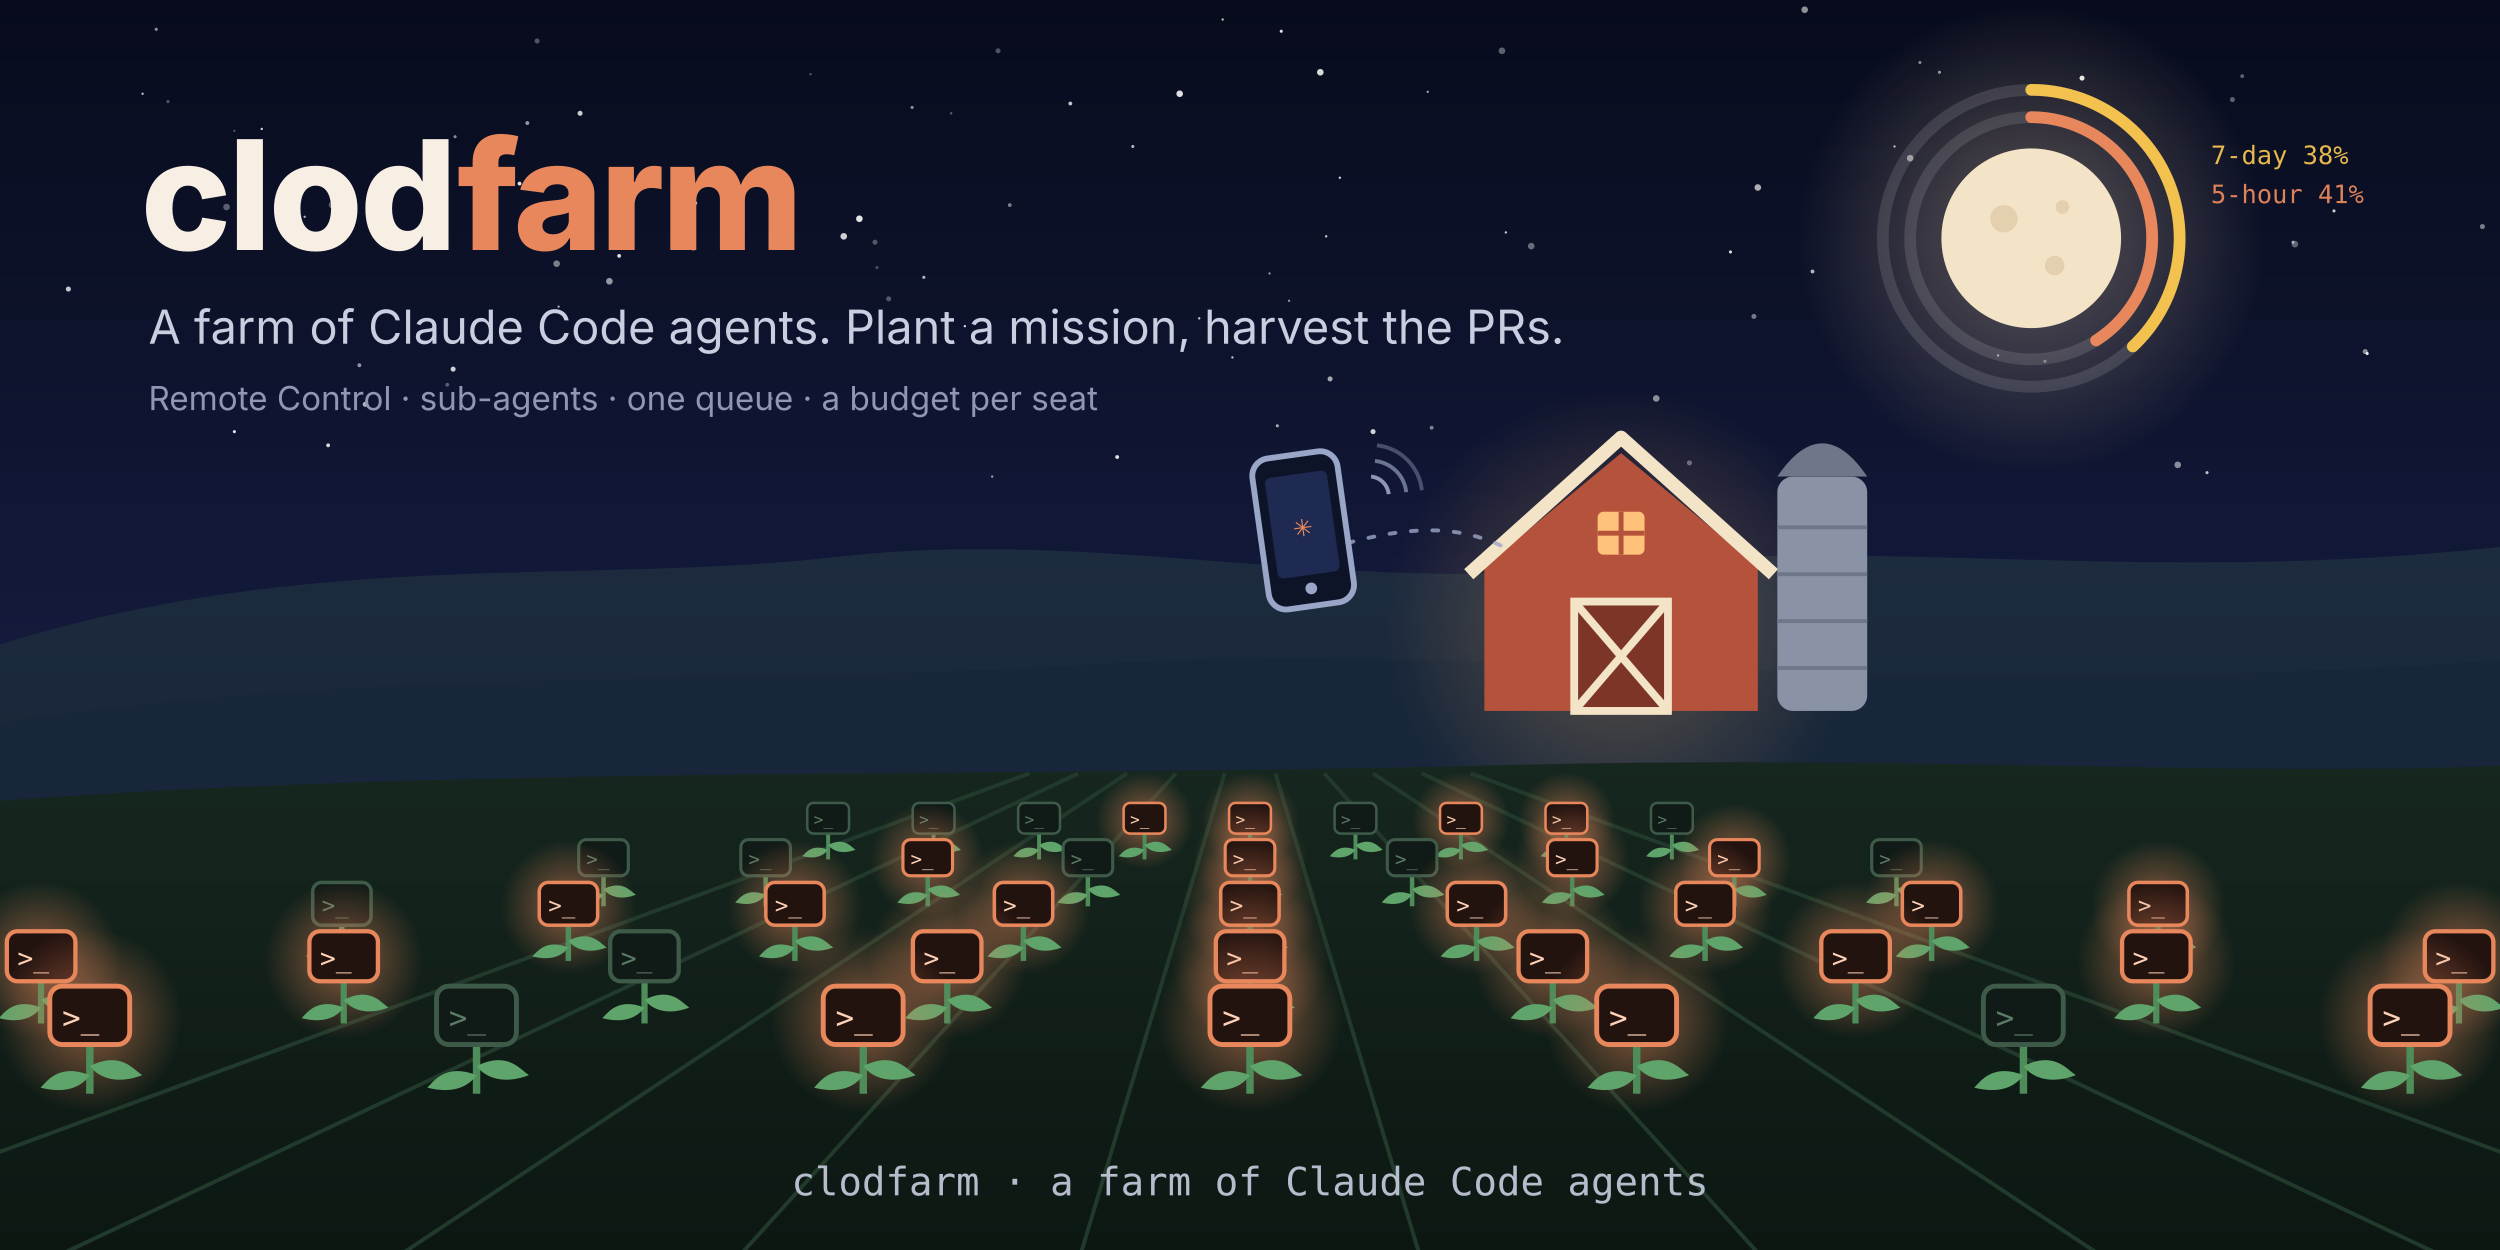
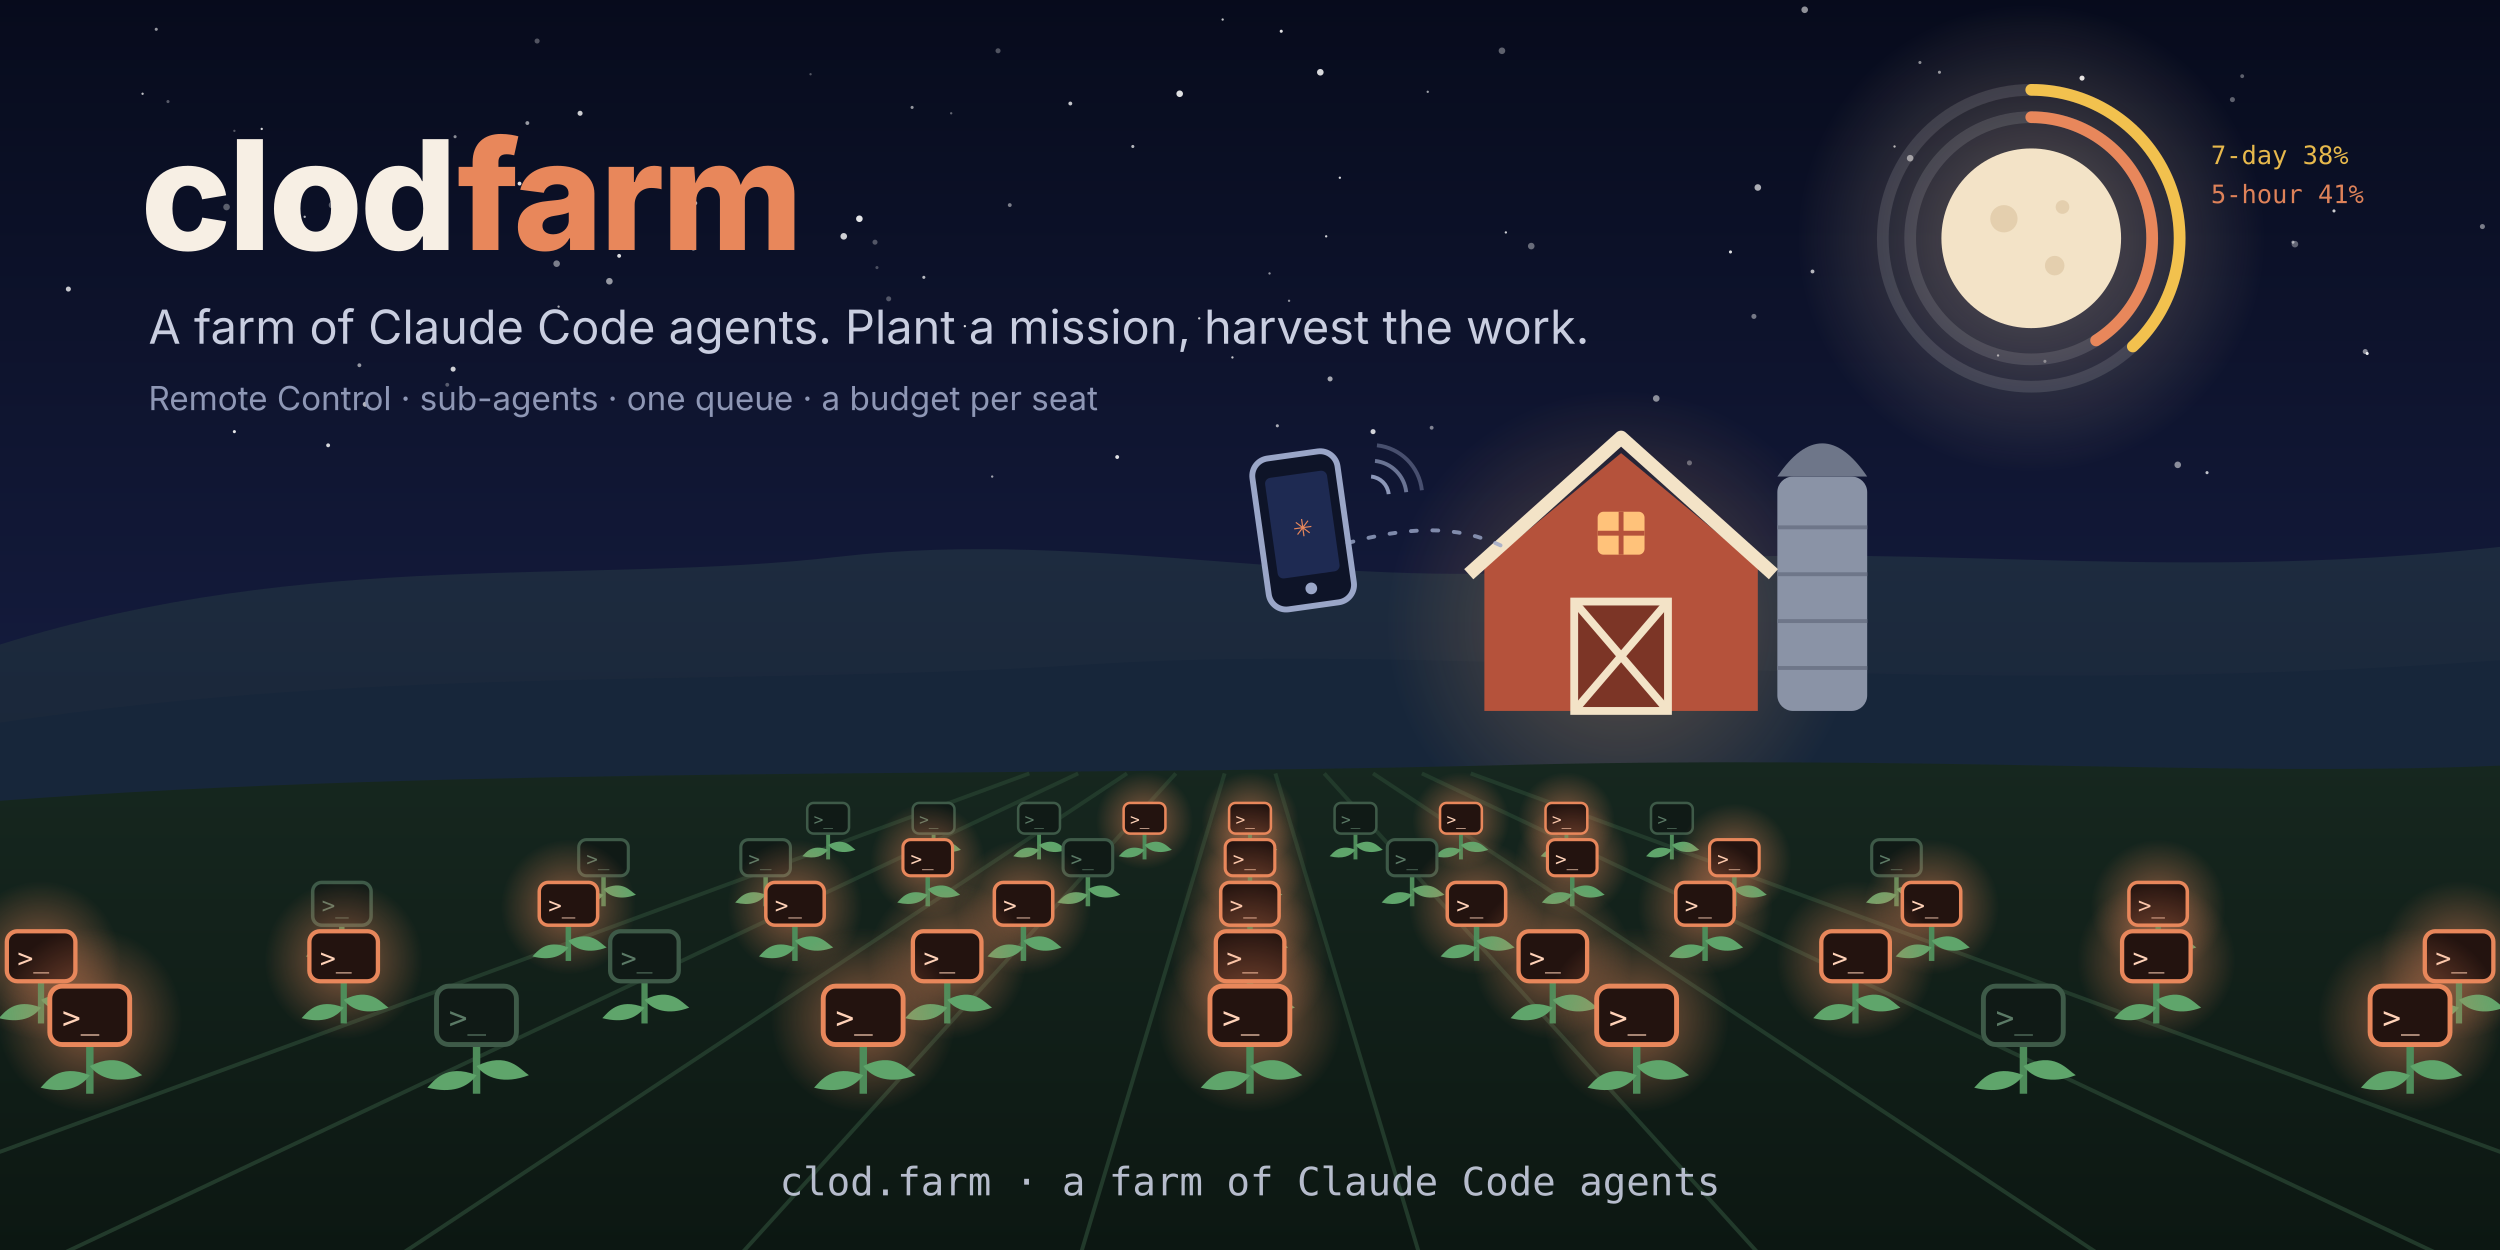
<svg xmlns="http://www.w3.org/2000/svg" viewBox="0 0 1280 640" width="1280" height="640" role="img" aria-labelledby="t d">
  <defs>
    <linearGradient id="sky" x1="0" y1="0" x2="0" y2="1">
      <stop offset="0" stop-color="#070B1C" />
      <stop offset=".55" stop-color="#141B3D" />
      <stop offset="1" stop-color="#3B2A4A" />
    </linearGradient>
    <linearGradient id="hillB" x1="0" y1="0" x2="0" y2="1">
      <stop offset="0" stop-color="#1D2B3F" />
      <stop offset="1" stop-color="#131D2C" />
    </linearGradient>
    <linearGradient id="field" x1="0" y1="0" x2="0" y2="1">
      <stop offset="0" stop-color="#16271F" />
      <stop offset="1" stop-color="#0C1712" />
    </linearGradient>
    <radialGradient id="moonGlow" cx=".5" cy=".5" r=".5">
      <stop offset="0" stop-color="#F6D7B0" stop-opacity=".35" />
      <stop offset="1" stop-color="#F6D7B0" stop-opacity="0" />
    </radialGradient>
    <radialGradient id="winGlow" cx=".5" cy=".5" r=".5">
      <stop offset="0" stop-color="#FFB86B" stop-opacity=".55" />
      <stop offset="1" stop-color="#FFB86B" stop-opacity="0" />
    </radialGradient>
    <radialGradient id="sproutGlow" cx=".5" cy=".5" r=".5">
      <stop offset="0" stop-color="#E8875B" stop-opacity=".55" />
      <stop offset="1" stop-color="#E8875B" stop-opacity="0" />
    </radialGradient>
    <clipPath id="card">
      <rect width="1280" height="640" />
    </clipPath>
  </defs>
  <g clip-path="url(#card)">
    <rect width="1280" height="640" fill="url(#sky)" />
    <circle cx="415" cy="38" r="0.6" fill="#fff" opacity="0.30" />
    <circle cx="686" cy="91" r="0.6" fill="#fff" opacity="0.84" />
    <circle cx="275" cy="21" r="1.3" fill="#fff" opacity="0.30" />
    <circle cx="116" cy="106" r="1.7" fill="#fff" opacity="0.33" />
    <circle cx="286" cy="157" r="0.6" fill="#fff" opacity="0.63" />
    <circle cx="508" cy="244" r="0.6" fill="#fff" opacity="0.61" />
    <circle cx="170" cy="105" r="1.7" fill="#fff" opacity="0.33" />
    <circle cx="395" cy="204" r="0.8" fill="#fff" opacity="0.32" />
    <circle cx="731" cy="47" r="0.6" fill="#fff" opacity="0.61" />
    <circle cx="80" cy="15" r="0.8" fill="#fff" opacity="0.57" />
    <circle cx="681" cy="194" r="1.3" fill="#fff" opacity="0.63" />
    <circle cx="580" cy="75" r="0.8" fill="#fff" opacity="0.70" />
    <circle cx="312" cy="144" r="1.7" fill="#fff" opacity="0.57" />
    <circle cx="440" cy="112" r="1.7" fill="#fff" opacity="0.89" />
    <circle cx="151" cy="105" r="1" fill="#fff" opacity="0.35" />
    <circle cx="626" cy="10" r="0.6" fill="#fff" opacity="0.75" />
    <circle cx="733" cy="219" r="1" fill="#fff" opacity="0.47" />
    <circle cx="448" cy="124" r="1.3" fill="#fff" opacity="0.29" />
    <circle cx="120" cy="67" r="0.6" fill="#fff" opacity="0.29" />
    <circle cx="898" cy="162" r="1.3" fill="#fff" opacity="0.43" />
    <circle cx="494" cy="167" r="0.6" fill="#fff" opacity="0.86" />
    <circle cx="455" cy="153" r="1.3" fill="#fff" opacity="0.29" />
    <circle cx="983" cy="32" r="0.8" fill="#fff" opacity="0.51" />
    <circle cx="1174" cy="124" r="0.8" fill="#fff" opacity="0.54" />
    <circle cx="703" cy="221" r="1.3" fill="#fff" opacity="0.81" />
    <circle cx="356" cy="104" r="1" fill="#fff" opacity="0.69" />
    <circle cx="487" cy="58" r="0.6" fill="#fff" opacity="0.36" />
    <circle cx="297" cy="58" r="1.3" fill="#fff" opacity="0.79" />
    <circle cx="233" cy="70" r="0.8" fill="#fff" opacity="0.52" />
    <circle cx="473" cy="142" r="0.8" fill="#fff" opacity="0.70" />
    <circle cx="660" cy="154" r="0.6" fill="#fff" opacity="0.55" />
    <circle cx="1115" cy="238" r="1.7" fill="#fff" opacity="0.51" />
    <circle cx="511" cy="26" r="1.3" fill="#fff" opacity="0.29" />
    <circle cx="86" cy="52" r="0.8" fill="#fff" opacity="0.32" />
    <circle cx="769" cy="26" r="1.7" fill="#fff" opacity="0.35" />
    <circle cx="130" cy="91" r="0.6" fill="#fff" opacity="0.30" />
    <circle cx="266" cy="94" r="1" fill="#fff" opacity="0.87" />
    <circle cx="771" cy="119" r="0.6" fill="#fff" opacity="0.80" />
    <circle cx="1271" cy="116" r="1.3" fill="#fff" opacity="0.45" />
    <circle cx="184" cy="187" r="1" fill="#fff" opacity="0.56" />
    <circle cx="886" cy="129" r="0.8" fill="#fff" opacity="0.87" />
    <circle cx="676" cy="37" r="1.7" fill="#fff" opacity="0.84" />
    <circle cx="970" cy="75" r="0.6" fill="#fff" opacity="0.70" />
    <circle cx="334" cy="92" r="0.8" fill="#fff" opacity="0.48" />
    <circle cx="285" cy="135" r="1.7" fill="#fff" opacity="0.46" />
    <circle cx="285" cy="203" r="0.8" fill="#fff" opacity="0.77" />
    <circle cx="1047" cy="185" r="0.8" fill="#fff" opacity="0.38" />
    <circle cx="631" cy="183" r="0.6" fill="#fff" opacity="0.76" />
    <circle cx="604" cy="48" r="1.7" fill="#fff" opacity="0.87" />
    <circle cx="572" cy="234" r="1" fill="#fff" opacity="0.87" />
    <circle cx="467" cy="55" r="0.8" fill="#fff" opacity="0.56" />
    <circle cx="432" cy="121" r="1.7" fill="#fff" opacity="0.80" />
    <circle cx="614" cy="163" r="0.6" fill="#fff" opacity="0.79" />
    <circle cx="153" cy="97" r="0.8" fill="#fff" opacity="0.56" />
    <circle cx="229" cy="197" r="1" fill="#fff" opacity="0.31" />
    <circle cx="1211" cy="180" r="1.3" fill="#fff" opacity="0.51" />
    <circle cx="1212" cy="181" r="0.8" fill="#fff" opacity="0.90" />
    <circle cx="35" cy="148" r="1.3" fill="#fff" opacity="0.77" />
    <circle cx="187" cy="207" r="1.3" fill="#fff" opacity="0.68" />
    <circle cx="449" cy="137" r="0.8" fill="#fff" opacity="0.26" />
    <circle cx="1023" cy="182" r="0.6" fill="#fff" opacity="0.59" />
    <circle cx="1195" cy="108" r="0.8" fill="#fff" opacity="0.79" />
    <circle cx="270" cy="63" r="1" fill="#fff" opacity="0.58" />
    <circle cx="978" cy="81" r="1.7" fill="#fff" opacity="0.52" />
    <circle cx="168" cy="228" r="1" fill="#fff" opacity="0.83" />
    <circle cx="848" cy="204" r="1.7" fill="#fff" opacity="0.52" />
    <circle cx="1175" cy="125" r="1.7" fill="#fff" opacity="0.35" />
    <circle cx="654" cy="218" r="0.8" fill="#fff" opacity="0.65" />
    <circle cx="993" cy="37" r="0.8" fill="#fff" opacity="0.56" />
    <circle cx="928" cy="139" r="1" fill="#fff" opacity="0.69" />
    <circle cx="679" cy="121" r="0.6" fill="#fff" opacity="0.82" />
    <circle cx="73" cy="48" r="0.6" fill="#fff" opacity="0.75" />
    <circle cx="650" cy="140" r="0.6" fill="#fff" opacity="0.54" />
    <circle cx="784" cy="126" r="1.7" fill="#fff" opacity="0.38" />
    <circle cx="355" cy="127" r="1.3" fill="#fff" opacity="0.58" />
    <circle cx="317" cy="131" r="1" fill="#fff" opacity="0.85" />
    <circle cx="1143" cy="51" r="1.3" fill="#fff" opacity="0.34" />
    <circle cx="156" cy="111" r="0.6" fill="#fff" opacity="0.69" />
    <circle cx="548" cy="53" r="1" fill="#fff" opacity="0.76" />
    <circle cx="1148" cy="39" r="1" fill="#fff" opacity="0.34" />
    <circle cx="1130" cy="242" r="0.8" fill="#fff" opacity="0.74" />
    <circle cx="120" cy="221" r="0.8" fill="#fff" opacity="0.89" />
    <circle cx="1066" cy="40" r="1.3" fill="#fff" opacity="0.90" />
    <circle cx="517" cy="105" r="1" fill="#fff" opacity="0.46" />
    <circle cx="924" cy="5" r="1.7" fill="#fff" opacity="0.55" />
    <circle cx="900" cy="96" r="1.7" fill="#fff" opacity="0.66" />
    <circle cx="656" cy="16" r="0.8" fill="#fff" opacity="0.88" />
    <circle cx="134" cy="66" r="0.6" fill="#fff" opacity="0.84" />
    <circle cx="232" cy="189" r="1.3" fill="#fff" opacity="0.80" />
    <circle cx="865" cy="237" r="1.3" fill="#fff" opacity="0.35" />
    <circle cx="1040" cy="122" r="120" fill="url(#moonGlow)" />
    <circle cx="1040" cy="122" r="46" fill="#F3E3C7" />
    <circle cx="1026" cy="112" r="7" fill="#E4CFAE" />
    <circle cx="1052" cy="136" r="5" fill="#E4CFAE" />
    <circle cx="1056" cy="106" r="3.5" fill="#E4CFAE" />
    <circle cx="1040" cy="122" r="62" fill="none" stroke="#ffffff" stroke-opacity=".12" stroke-width="6" />
    <path d="M1040.0,60.0 A62,62 0 0 1 1073.2,174.3" fill="none" stroke="#E8875B" stroke-width="6" stroke-linecap="round" />
    <circle cx="1040" cy="122" r="76" fill="none" stroke="#ffffff" stroke-opacity=".12" stroke-width="6" />
    <path d="M1040.0,46.0 A76,76 0 0 1 1092.0,177.4" fill="none" stroke="#F2C14E" stroke-width="6" stroke-linecap="round" />
    <text x="1132" y="84" font-family="ui-monospace,SFMono-Regular,Menlo,monospace" font-size="13" fill="#F2C14E" opacity=".95">7-day  38%</text>
    <text x="1132" y="104" font-family="ui-monospace,SFMono-Regular,Menlo,monospace" font-size="13" fill="#E8875B" opacity=".95">5-hour 41%</text>
    <path d="M0,330 C160,280 300,300 430,285 C560,270 690,305 820,290 C960,274 1100,300 1280,280 L1280,640 L0,640 Z" fill="url(#hillB)" />
    <path d="M0,370 C200,340 380,352 560,340 C760,328 980,360 1280,338 L1280,640 L0,640 Z" fill="#17263A" />
    <g transform="translate(760,250)">
      <circle cx="70" cy="70" r="120" fill="url(#winGlow)" opacity=".55" />
      <rect x="150" y="-6" width="46" height="120" rx="8" fill="#8A93A6" />
      <path d="M150,-6 Q173,-40 196,-6 Z" fill="#6E7689" />
      <g stroke="#6E7689" stroke-width="2">
        <line x1="150" y1="20" x2="196" y2="20" />
        <line x1="150" y1="44" x2="196" y2="44" />
        <line x1="150" y1="68" x2="196" y2="68" />
        <line x1="150" y1="92" x2="196" y2="92" />
      </g>
      <path d="M0,40 L70,-18 L140,40 L140,114 L0,114 Z" fill="#B5523B" />
      <path d="M-8,44 L70,-26 L148,44" fill="none" stroke="#F3E3C7" stroke-width="7" stroke-linejoin="round" />
      <rect x="46" y="58" width="48" height="56" fill="#7C3526" />
      <path d="M46,58 L94,114 M94,58 L46,114" stroke="#F3E3C7" stroke-width="4" />
      <rect x="46" y="58" width="48" height="56" fill="none" stroke="#F3E3C7" stroke-width="4" />
      <rect x="58" y="12" width="24" height="22" rx="3" fill="#FFC27A" />
      <path d="M70,12 V34 M58,23 H82" stroke="#B5523B" stroke-width="2.5" />
    </g>
    <g transform="translate(640,236) rotate(-8)">
      <rect x="0" y="0" width="44" height="78" rx="9" fill="#0E1428" stroke="#9AA6C8" stroke-width="3" />
      <rect x="6" y="10" width="32" height="52" rx="3" fill="#1E2A52" />
      <text x="22" y="42" text-anchor="middle" font-family="ui-monospace,Menlo,monospace" font-size="16" fill="#E8875B">✳</text>
      <circle cx="22" cy="69" r="3" fill="#9AA6C8" />
    </g>
    <path d="M690,278 C720,270 745,268 770,280" fill="none" stroke="#9AA6C8" stroke-width="2" stroke-dasharray="3 8" stroke-linecap="round" opacity=".8" />
    <path d="M702,244 a10,10 0 0 1 9,9" fill="none" stroke="#9AA6C8" stroke-width="2" opacity="0.90" />
    <path d="M704,236 a18,18 0 0 1 16,16" fill="none" stroke="#9AA6C8" stroke-width="2" opacity="0.65" />
    <path d="M705,228 a26,26 0 0 1 23,23" fill="none" stroke="#9AA6C8" stroke-width="2" opacity="0.40" />
    <path d="M0,410 C240,392 520,398 760,392 C980,386 1140,398 1280,392 L1280,640 L0,640 Z" fill="url(#field)" />
    <line x1="527" y1="396" x2="-300" y2="700" stroke="#223A2B" stroke-width="2" />
    <line x1="552" y1="396" x2="-91" y2="700" stroke="#223A2B" stroke-width="2" />
    <line x1="577" y1="396" x2="118" y2="700" stroke="#223A2B" stroke-width="2" />
    <line x1="602" y1="396" x2="327" y2="700" stroke="#223A2B" stroke-width="2" />
    <line x1="627" y1="396" x2="536" y2="700" stroke="#223A2B" stroke-width="2" />
    <line x1="653" y1="396" x2="744" y2="700" stroke="#223A2B" stroke-width="2" />
    <line x1="678" y1="396" x2="953" y2="700" stroke="#223A2B" stroke-width="2" />
    <line x1="703" y1="396" x2="1162" y2="700" stroke="#223A2B" stroke-width="2" />
    <line x1="728" y1="396" x2="1371" y2="700" stroke="#223A2B" stroke-width="2" />
    <line x1="753" y1="396" x2="1580" y2="700" stroke="#223A2B" stroke-width="2" />
    <path d="M424,440 C424,433.4 424,430.1 424,426.8" stroke="#4E8C5A" stroke-width="2.0" fill="none" />
    <path d="M424,435.1 C415.8,431.8 412.4,436.7 410.8,438.4 C417.4,440.0 421.5,438.4 424,435.1 Z" fill="#5FA56B" />
    <path d="M424,432.6 C432.2,428.4 435.6,433.4 438.0,435.1 C431.4,437.5 426.5,435.9 424,432.6 Z" fill="#5FA56B" />
    <rect x="413.3" y="411.1" width="21.4" height="15.7" rx="3.3" fill="#101A16" stroke="#3E5A48" stroke-width="1.3" />
    <text x="416.6" y="422.4" font-family="ui-monospace,Menlo,monospace" font-size="8.2" fill="#5B7A66">&gt;_</text>
    <path d="M478,440 C478,433.4 478,430.1 478,426.8" stroke="#4E8C5A" stroke-width="2.0" fill="none" />
    <path d="M478,435.1 C469.8,431.8 466.4,436.7 464.8,438.4 C471.4,440.0 475.5,438.4 478,435.1 Z" fill="#5FA56B" />
    <path d="M478,432.6 C486.2,428.4 489.6,433.4 492.0,435.1 C485.4,437.5 480.5,435.9 478,432.6 Z" fill="#5FA56B" />
    <rect x="467.3" y="411.1" width="21.4" height="15.7" rx="3.3" fill="#101A16" stroke="#3E5A48" stroke-width="1.3" />
    <text x="470.6" y="422.4" font-family="ui-monospace,Menlo,monospace" font-size="8.2" fill="#5B7A66">&gt;_</text>
    <path d="M532,440 C532,433.4 532,430.1 532,426.8" stroke="#4E8C5A" stroke-width="2.0" fill="none" />
    <path d="M532,435.1 C523.8,431.8 520.5,436.7 518.8,438.4 C525.4,440.0 529.5,438.4 532,435.1 Z" fill="#5FA56B" />
    <path d="M532,432.6 C540.2,428.4 543.5,433.4 546.0,435.1 C539.4,437.5 534.5,435.9 532,432.6 Z" fill="#5FA56B" />
    <rect x="521.3" y="411.1" width="21.4" height="15.7" rx="3.3" fill="#101A16" stroke="#3E5A48" stroke-width="1.3" />
    <text x="524.6" y="422.4" font-family="ui-monospace,Menlo,monospace" font-size="8.2" fill="#5B7A66">&gt;_</text>
    <circle cx="586" cy="420.2" r="24.8" fill="url(#sproutGlow)" />
    <path d="M586,440 C586,433.4 586,430.1 586,426.8" stroke="#4E8C5A" stroke-width="2.0" fill="none" />
    <path d="M586,435.1 C577.8,431.8 574.5,436.7 572.8,438.4 C579.4,440.0 583.5,438.4 586,435.1 Z" fill="#5FA56B" />
    <path d="M586,432.6 C594.2,428.4 597.5,433.4 600.0,435.1 C593.4,437.5 588.5,435.9 586,432.6 Z" fill="#5FA56B" />
    <rect x="575.3" y="411.1" width="21.4" height="15.7" rx="3.3" fill="#23130F" stroke="#E8875B" stroke-width="1.3" />
    <text x="578.6" y="422.4" font-family="ui-monospace,Menlo,monospace" font-size="8.2" fill="#FFD2B8">&gt;_</text>
    <circle cx="640" cy="420.2" r="24.8" fill="url(#sproutGlow)" />
    <path d="M640,440 C640,433.4 640,430.1 640,426.8" stroke="#4E8C5A" stroke-width="2.0" fill="none" />
    <path d="M640,435.1 C631.8,431.8 628.5,436.7 626.8,438.4 C633.4,440.0 637.5,438.4 640,435.1 Z" fill="#5FA56B" />
    <path d="M640,432.6 C648.2,428.4 651.5,433.4 654.0,435.1 C647.4,437.5 642.5,435.9 640,432.6 Z" fill="#5FA56B" />
    <rect x="629.3" y="411.1" width="21.4" height="15.7" rx="3.3" fill="#23130F" stroke="#E8875B" stroke-width="1.3" />
    <text x="632.6" y="422.4" font-family="ui-monospace,Menlo,monospace" font-size="8.2" fill="#FFD2B8">&gt;_</text>
    <path d="M694,440 C694,433.4 694,430.1 694,426.8" stroke="#4E8C5A" stroke-width="2.0" fill="none" />
    <path d="M694,435.1 C685.8,431.8 682.5,436.7 680.8,438.4 C687.4,440.0 691.5,438.4 694,435.1 Z" fill="#5FA56B" />
    <path d="M694,432.6 C702.2,428.4 705.5,433.4 708.0,435.1 C701.4,437.5 696.5,435.9 694,432.6 Z" fill="#5FA56B" />
    <rect x="683.3" y="411.1" width="21.4" height="15.7" rx="3.3" fill="#101A16" stroke="#3E5A48" stroke-width="1.3" />
    <text x="686.6" y="422.4" font-family="ui-monospace,Menlo,monospace" font-size="8.2" fill="#5B7A66">&gt;_</text>
    <circle cx="748" cy="420.2" r="24.8" fill="url(#sproutGlow)" />
    <path d="M748,440 C748,433.4 748,430.1 748,426.8" stroke="#4E8C5A" stroke-width="2.0" fill="none" />
    <path d="M748,435.1 C739.8,431.8 736.5,436.7 734.8,438.4 C741.4,440.0 745.5,438.4 748,435.1 Z" fill="#5FA56B" />
    <path d="M748,432.6 C756.2,428.4 759.5,433.4 762.0,435.1 C755.4,437.5 750.5,435.9 748,432.6 Z" fill="#5FA56B" />
    <rect x="737.3" y="411.1" width="21.4" height="15.7" rx="3.3" fill="#23130F" stroke="#E8875B" stroke-width="1.3" />
    <text x="740.6" y="422.4" font-family="ui-monospace,Menlo,monospace" font-size="8.2" fill="#FFD2B8">&gt;_</text>
    <circle cx="802" cy="420.2" r="24.8" fill="url(#sproutGlow)" />
    <path d="M802,440 C802,433.4 802,430.1 802,426.8" stroke="#4E8C5A" stroke-width="2.0" fill="none" />
    <path d="M802,435.1 C793.8,431.8 790.5,436.7 788.8,438.4 C795.4,440.0 799.5,438.4 802,435.1 Z" fill="#5FA56B" />
    <path d="M802,432.6 C810.2,428.4 813.5,433.4 816.0,435.1 C809.4,437.5 804.5,435.9 802,432.6 Z" fill="#5FA56B" />
    <rect x="791.3" y="411.1" width="21.4" height="15.7" rx="3.3" fill="#23130F" stroke="#E8875B" stroke-width="1.3" />
    <text x="794.6" y="422.4" font-family="ui-monospace,Menlo,monospace" font-size="8.2" fill="#FFD2B8">&gt;_</text>
    <path d="M856,440 C856,433.4 856,430.1 856,426.8" stroke="#4E8C5A" stroke-width="2.0" fill="none" />
    <path d="M856,435.1 C847.8,431.8 844.5,436.7 842.8,438.4 C849.4,440.0 853.5,438.4 856,435.1 Z" fill="#5FA56B" />
    <path d="M856,432.6 C864.2,428.4 867.5,433.4 870.0,435.1 C863.4,437.5 858.5,435.9 856,432.6 Z" fill="#5FA56B" />
    <rect x="845.3" y="411.1" width="21.4" height="15.7" rx="3.3" fill="#101A16" stroke="#3E5A48" stroke-width="1.3" />
    <text x="848.6" y="422.4" font-family="ui-monospace,Menlo,monospace" font-size="8.2" fill="#5B7A66">&gt;_</text>
    <path d="M309,464 C309,456.2 309,452.3 309,448.4" stroke="#4E8C5A" stroke-width="2.3" fill="none" />
    <path d="M309,458.1 C299.2,454.2 295.4,460.1 293.4,462.1 C301.2,464.0 306.1,462.1 309,458.1 Z" fill="#5FA56B" />
    <path d="M309,455.2 C318.8,450.4 322.6,456.2 325.6,458.1 C317.8,461.1 311.9,459.1 309,455.2 Z" fill="#5FA56B" />
    <rect x="296.3" y="429.9" width="25.4" height="18.5" rx="3.9" fill="#101A16" stroke="#3E5A48" stroke-width="1.6" />
    <text x="300.2" y="443.2" font-family="ui-monospace,Menlo,monospace" font-size="9.8" fill="#5B7A66">&gt;_</text>
    <path d="M392,464 C392,456.2 392,452.3 392,448.4" stroke="#4E8C5A" stroke-width="2.3" fill="none" />
    <path d="M392,458.1 C382.2,454.2 378.4,460.1 376.4,462.1 C384.2,464.0 389.1,462.1 392,458.1 Z" fill="#5FA56B" />
    <path d="M392,455.2 C401.8,450.4 405.6,456.2 408.6,458.1 C400.8,461.1 394.9,459.1 392,455.2 Z" fill="#5FA56B" />
    <rect x="379.3" y="429.9" width="25.4" height="18.5" rx="3.9" fill="#101A16" stroke="#3E5A48" stroke-width="1.6" />
    <text x="383.2" y="443.2" font-family="ui-monospace,Menlo,monospace" font-size="9.8" fill="#5B7A66">&gt;_</text>
    <circle cx="475" cy="440.6" r="29.3" fill="url(#sproutGlow)" />
    <path d="M475,464 C475,456.2 475,452.3 475,448.4" stroke="#4E8C5A" stroke-width="2.3" fill="none" />
    <path d="M475,458.1 C465.2,454.2 461.4,460.1 459.4,462.1 C467.2,464.0 472.1,462.1 475,458.1 Z" fill="#5FA56B" />
    <path d="M475,455.2 C484.8,450.4 488.6,456.2 491.6,458.1 C483.8,461.1 477.9,459.1 475,455.2 Z" fill="#5FA56B" />
    <rect x="462.3" y="429.9" width="25.4" height="18.5" rx="3.9" fill="#23130F" stroke="#E8875B" stroke-width="1.6" />
    <text x="466.2" y="443.2" font-family="ui-monospace,Menlo,monospace" font-size="9.8" fill="#FFD2B8">&gt;_</text>
    <path d="M557,464 C557,456.2 557,452.3 557,448.4" stroke="#4E8C5A" stroke-width="2.3" fill="none" />
    <path d="M557,458.1 C547.2,454.2 543.4,460.1 541.4,462.1 C549.2,464.0 554.1,462.1 557,458.1 Z" fill="#5FA56B" />
    <path d="M557,455.2 C566.8,450.4 570.6,456.2 573.6,458.1 C565.8,461.1 559.9,459.1 557,455.2 Z" fill="#5FA56B" />
    <rect x="544.3" y="429.9" width="25.4" height="18.5" rx="3.9" fill="#101A16" stroke="#3E5A48" stroke-width="1.6" />
    <text x="548.2" y="443.2" font-family="ui-monospace,Menlo,monospace" font-size="9.8" fill="#5B7A66">&gt;_</text>
    <circle cx="640" cy="440.6" r="29.3" fill="url(#sproutGlow)" />
    <path d="M640,464 C640,456.2 640,452.3 640,448.4" stroke="#4E8C5A" stroke-width="2.3" fill="none" />
    <path d="M640,458.1 C630.2,454.2 626.4,460.1 624.4,462.1 C632.2,464.0 637.1,462.1 640,458.1 Z" fill="#5FA56B" />
    <path d="M640,455.2 C649.8,450.4 653.6,456.2 656.6,458.1 C648.8,461.1 642.9,459.1 640,455.2 Z" fill="#5FA56B" />
    <rect x="627.3" y="429.9" width="25.4" height="18.5" rx="3.9" fill="#23130F" stroke="#E8875B" stroke-width="1.6" />
    <text x="631.2" y="443.2" font-family="ui-monospace,Menlo,monospace" font-size="9.8" fill="#FFD2B8">&gt;_</text>
    <path d="M723,464 C723,456.2 723,452.3 723,448.4" stroke="#4E8C5A" stroke-width="2.3" fill="none" />
    <path d="M723,458.1 C713.2,454.2 709.4,460.1 707.4,462.1 C715.2,464.0 720.1,462.1 723,458.1 Z" fill="#5FA56B" />
    <path d="M723,455.2 C732.8,450.4 736.6,456.2 739.6,458.1 C731.8,461.1 725.9,459.1 723,455.2 Z" fill="#5FA56B" />
    <rect x="710.3" y="429.9" width="25.4" height="18.5" rx="3.9" fill="#101A16" stroke="#3E5A48" stroke-width="1.6" />
    <text x="714.2" y="443.2" font-family="ui-monospace,Menlo,monospace" font-size="9.8" fill="#5B7A66">&gt;_</text>
    <circle cx="805" cy="440.6" r="29.3" fill="url(#sproutGlow)" />
    <path d="M805,464 C805,456.2 805,452.3 805,448.4" stroke="#4E8C5A" stroke-width="2.3" fill="none" />
    <path d="M805,458.1 C795.2,454.2 791.4,460.1 789.4,462.1 C797.2,464.0 802.1,462.1 805,458.1 Z" fill="#5FA56B" />
    <path d="M805,455.2 C814.8,450.4 818.6,456.2 821.6,458.1 C813.8,461.1 807.9,459.1 805,455.2 Z" fill="#5FA56B" />
    <rect x="792.3" y="429.9" width="25.4" height="18.5" rx="3.9" fill="#23130F" stroke="#E8875B" stroke-width="1.6" />
    <text x="796.2" y="443.2" font-family="ui-monospace,Menlo,monospace" font-size="9.8" fill="#FFD2B8">&gt;_</text>
    <circle cx="888" cy="440.6" r="29.3" fill="url(#sproutGlow)" />
    <path d="M888,464 C888,456.2 888,452.3 888,448.4" stroke="#4E8C5A" stroke-width="2.3" fill="none" />
    <path d="M888,458.1 C878.2,454.2 874.4,460.1 872.4,462.1 C880.2,464.0 885.1,462.1 888,458.1 Z" fill="#5FA56B" />
    <path d="M888,455.2 C897.8,450.4 901.6,456.2 904.6,458.1 C896.8,461.1 890.9,459.1 888,455.2 Z" fill="#5FA56B" />
    <rect x="875.3" y="429.9" width="25.4" height="18.5" rx="3.9" fill="#23130F" stroke="#E8875B" stroke-width="1.6" />
    <text x="879.2" y="443.2" font-family="ui-monospace,Menlo,monospace" font-size="9.8" fill="#FFD2B8">&gt;_</text>
    <path d="M971,464 C971,456.2 971,452.3 971,448.4" stroke="#4E8C5A" stroke-width="2.3" fill="none" />
    <path d="M971,458.1 C961.2,454.2 957.4,460.1 955.4,462.1 C963.2,464.0 968.1,462.1 971,458.1 Z" fill="#5FA56B" />
    <path d="M971,455.2 C980.8,450.4 984.6,456.2 987.6,458.1 C979.8,461.1 973.9,459.1 971,455.2 Z" fill="#5FA56B" />
    <rect x="958.3" y="429.9" width="25.4" height="18.5" rx="3.9" fill="#101A16" stroke="#3E5A48" stroke-width="1.6" />
    <text x="962.2" y="443.2" font-family="ui-monospace,Menlo,monospace" font-size="9.8" fill="#5B7A66">&gt;_</text>
    <path d="M175,492 C175,482.8 175,478.2 175,473.6" stroke="#4E8C5A" stroke-width="2.8" fill="none" />
    <path d="M175,485.1 C163.5,480.5 158.9,487.4 156.6,489.7 C165.8,492.0 171.6,489.7 175,485.1 Z" fill="#5FA56B" />
    <path d="M175,481.6 C186.5,475.9 191.1,482.8 194.6,485.1 C185.3,488.6 178.4,486.2 175,481.6 Z" fill="#5FA56B" />
    <rect x="160.1" y="451.8" width="29.9" height="21.9" rx="4.6" fill="#101A16" stroke="#3E5A48" stroke-width="1.8" />
    <text x="164.7" y="467.5" font-family="ui-monospace,Menlo,monospace" font-size="11.5" fill="#5B7A66">&gt;_</text>
    <circle cx="291" cy="464.4" r="34.5" fill="url(#sproutGlow)" />
    <path d="M291,492 C291,482.8 291,478.2 291,473.6" stroke="#4E8C5A" stroke-width="2.8" fill="none" />
    <path d="M291,485.1 C279.5,480.5 274.9,487.4 272.6,489.7 C281.8,492.0 287.6,489.7 291,485.1 Z" fill="#5FA56B" />
    <path d="M291,481.6 C302.5,475.9 307.1,482.8 310.6,485.1 C301.4,488.6 294.4,486.2 291,481.6 Z" fill="#5FA56B" />
    <rect x="276.1" y="451.8" width="29.9" height="21.9" rx="4.6" fill="#23130F" stroke="#E8875B" stroke-width="1.8" />
    <text x="280.7" y="467.5" font-family="ui-monospace,Menlo,monospace" font-size="11.5" fill="#FFD2B8">&gt;_</text>
    <circle cx="407" cy="464.4" r="34.5" fill="url(#sproutGlow)" />
    <path d="M407,492 C407,482.8 407,478.2 407,473.6" stroke="#4E8C5A" stroke-width="2.8" fill="none" />
    <path d="M407,485.1 C395.5,480.5 390.9,487.4 388.6,489.7 C397.8,492.0 403.6,489.7 407,485.1 Z" fill="#5FA56B" />
    <path d="M407,481.6 C418.5,475.9 423.1,482.8 426.6,485.1 C417.4,488.6 410.4,486.2 407,481.6 Z" fill="#5FA56B" />
    <rect x="392.1" y="451.8" width="29.9" height="21.9" rx="4.6" fill="#23130F" stroke="#E8875B" stroke-width="1.8" />
    <text x="396.7" y="467.5" font-family="ui-monospace,Menlo,monospace" font-size="11.5" fill="#FFD2B8">&gt;_</text>
    <circle cx="524" cy="464.4" r="34.5" fill="url(#sproutGlow)" />
    <path d="M524,492 C524,482.8 524,478.2 524,473.6" stroke="#4E8C5A" stroke-width="2.8" fill="none" />
    <path d="M524,485.1 C512.5,480.5 507.9,487.4 505.6,489.7 C514.8,492.0 520.5,489.7 524,485.1 Z" fill="#5FA56B" />
    <path d="M524,481.6 C535.5,475.9 540.1,482.8 543.5,485.1 C534.4,488.6 527.5,486.2 524,481.6 Z" fill="#5FA56B" />
    <rect x="509.1" y="451.8" width="29.9" height="21.9" rx="4.6" fill="#23130F" stroke="#E8875B" stroke-width="1.8" />
    <text x="513.6" y="467.5" font-family="ui-monospace,Menlo,monospace" font-size="11.5" fill="#FFD2B8">&gt;_</text>
    <circle cx="640" cy="464.4" r="34.5" fill="url(#sproutGlow)" />
    <path d="M640,492 C640,482.8 640,478.2 640,473.6" stroke="#4E8C5A" stroke-width="2.8" fill="none" />
    <path d="M640,485.1 C628.5,480.5 623.9,487.4 621.6,489.7 C630.8,492.0 636.5,489.7 640,485.1 Z" fill="#5FA56B" />
    <path d="M640,481.6 C651.5,475.9 656.1,482.8 659.5,485.1 C650.4,488.6 643.5,486.2 640,481.6 Z" fill="#5FA56B" />
    <rect x="625.0" y="451.8" width="29.9" height="21.9" rx="4.6" fill="#23130F" stroke="#E8875B" stroke-width="1.8" />
    <text x="629.6" y="467.5" font-family="ui-monospace,Menlo,monospace" font-size="11.5" fill="#FFD2B8">&gt;_</text>
    <circle cx="756" cy="464.4" r="34.5" fill="url(#sproutGlow)" />
    <path d="M756,492 C756,482.8 756,478.2 756,473.6" stroke="#4E8C5A" stroke-width="2.8" fill="none" />
    <path d="M756,485.1 C744.5,480.5 739.9,487.4 737.6,489.7 C746.8,492.0 752.5,489.7 756,485.1 Z" fill="#5FA56B" />
    <path d="M756,481.6 C767.5,475.9 772.1,482.8 775.5,485.1 C766.4,488.6 759.5,486.2 756,481.6 Z" fill="#5FA56B" />
    <rect x="741.0" y="451.8" width="29.9" height="21.9" rx="4.6" fill="#23130F" stroke="#E8875B" stroke-width="1.8" />
    <text x="745.6" y="467.5" font-family="ui-monospace,Menlo,monospace" font-size="11.5" fill="#FFD2B8">&gt;_</text>
    <circle cx="873" cy="464.4" r="34.5" fill="url(#sproutGlow)" />
    <path d="M873,492 C873,482.8 873,478.2 873,473.6" stroke="#4E8C5A" stroke-width="2.8" fill="none" />
    <path d="M873,485.1 C861.5,480.5 856.9,487.4 854.6,489.7 C863.8,492.0 869.5,489.7 873,485.1 Z" fill="#5FA56B" />
    <path d="M873,481.6 C884.5,475.9 889.1,482.8 892.5,485.1 C883.4,488.6 876.5,486.2 873,481.6 Z" fill="#5FA56B" />
    <rect x="858.0" y="451.8" width="29.9" height="21.9" rx="4.6" fill="#23130F" stroke="#E8875B" stroke-width="1.8" />
    <text x="862.6" y="467.5" font-family="ui-monospace,Menlo,monospace" font-size="11.5" fill="#FFD2B8">&gt;_</text>
    <circle cx="989" cy="464.4" r="34.5" fill="url(#sproutGlow)" />
    <path d="M989,492 C989,482.8 989,478.2 989,473.6" stroke="#4E8C5A" stroke-width="2.8" fill="none" />
    <path d="M989,485.1 C977.5,480.5 972.9,487.4 970.6,489.7 C979.8,492.0 985.5,489.7 989,485.1 Z" fill="#5FA56B" />
    <path d="M989,481.6 C1000.5,475.9 1005.1,482.8 1008.5,485.1 C999.4,488.6 992.5,486.2 989,481.6 Z" fill="#5FA56B" />
    <rect x="974.0" y="451.8" width="29.9" height="21.9" rx="4.6" fill="#23130F" stroke="#E8875B" stroke-width="1.8" />
    <text x="978.6" y="467.5" font-family="ui-monospace,Menlo,monospace" font-size="11.5" fill="#FFD2B8">&gt;_</text>
    <circle cx="1105" cy="464.4" r="34.5" fill="url(#sproutGlow)" />
    <path d="M1105,492 C1105,482.8 1105,478.2 1105,473.6" stroke="#4E8C5A" stroke-width="2.8" fill="none" />
    <path d="M1105,485.1 C1093.5,480.5 1088.9,487.4 1086.6,489.7 C1095.8,492.0 1101.5,489.7 1105,485.1 Z" fill="#5FA56B" />
    <path d="M1105,481.6 C1116.5,475.9 1121.1,482.8 1124.5,485.1 C1115.3,488.6 1108.5,486.2 1105,481.6 Z" fill="#5FA56B" />
    <rect x="1090.0" y="451.8" width="29.9" height="21.9" rx="4.6" fill="#23130F" stroke="#E8875B" stroke-width="1.8" />
    <text x="1094.6" y="467.5" font-family="ui-monospace,Menlo,monospace" font-size="11.5" fill="#FFD2B8">&gt;_</text>
    <circle cx="21" cy="491.6" r="40.5" fill="url(#sproutGlow)" />
    <path d="M21,524 C21,513.2 21,507.8 21,502.4" stroke="#4E8C5A" stroke-width="3.2" fill="none" />
    <path d="M21,515.9 C7.5,510.5 2.1,518.6 -0.6,521.3 C10.2,524.0 16.9,521.3 21,515.9 Z" fill="#5FA56B" />
    <path d="M21,511.9 C34.5,505.1 39.9,513.2 44.0,515.9 C33.1,520.0 25.1,517.2 21,511.9 Z" fill="#5FA56B" />
    <rect x="3.5" y="476.8" width="35.1" height="25.6" rx="5.4" fill="#23130F" stroke="#E8875B" stroke-width="2.2" />
    <text x="8.9" y="495.2" font-family="ui-monospace,Menlo,monospace" font-size="13.5" fill="#FFD2B8">&gt;_</text>
    <circle cx="176" cy="491.6" r="40.5" fill="url(#sproutGlow)" />
    <path d="M176,524 C176,513.2 176,507.8 176,502.4" stroke="#4E8C5A" stroke-width="3.2" fill="none" />
    <path d="M176,515.9 C162.5,510.5 157.1,518.6 154.4,521.3 C165.2,524.0 171.9,521.3 176,515.9 Z" fill="#5FA56B" />
    <path d="M176,511.9 C189.5,505.1 194.9,513.2 198.9,515.9 C188.2,520.0 180.1,517.2 176,511.9 Z" fill="#5FA56B" />
    <rect x="158.4" y="476.8" width="35.1" height="25.6" rx="5.4" fill="#23130F" stroke="#E8875B" stroke-width="2.2" />
    <text x="163.8" y="495.2" font-family="ui-monospace,Menlo,monospace" font-size="13.5" fill="#FFD2B8">&gt;_</text>
    <path d="M330,524 C330,513.2 330,507.8 330,502.4" stroke="#4E8C5A" stroke-width="3.2" fill="none" />
    <path d="M330,515.9 C316.5,510.5 311.1,518.6 308.4,521.3 C319.2,524.0 325.9,521.3 330,515.9 Z" fill="#5FA56B" />
    <path d="M330,511.9 C343.5,505.1 348.9,513.2 352.9,515.9 C342.1,520.0 334.1,517.2 330,511.9 Z" fill="#5FA56B" />
    <rect x="312.4" y="476.8" width="35.1" height="25.6" rx="5.4" fill="#101A16" stroke="#3E5A48" stroke-width="2.2" />
    <text x="317.8" y="495.2" font-family="ui-monospace,Menlo,monospace" font-size="13.5" fill="#5B7A66">&gt;_</text>
    <circle cx="485" cy="491.6" r="40.5" fill="url(#sproutGlow)" />
    <path d="M485,524 C485,513.2 485,507.8 485,502.4" stroke="#4E8C5A" stroke-width="3.2" fill="none" />
    <path d="M485,515.9 C471.5,510.5 466.1,518.6 463.4,521.3 C474.2,524.0 480.9,521.3 485,515.9 Z" fill="#5FA56B" />
    <path d="M485,511.9 C498.5,505.1 503.9,513.2 507.9,515.9 C497.1,520.0 489.1,517.2 485,511.9 Z" fill="#5FA56B" />
    <rect x="467.4" y="476.8" width="35.1" height="25.6" rx="5.4" fill="#23130F" stroke="#E8875B" stroke-width="2.2" />
    <text x="472.8" y="495.2" font-family="ui-monospace,Menlo,monospace" font-size="13.5" fill="#FFD2B8">&gt;_</text>
    <circle cx="640" cy="491.6" r="40.5" fill="url(#sproutGlow)" />
    <path d="M640,524 C640,513.2 640,507.8 640,502.4" stroke="#4E8C5A" stroke-width="3.2" fill="none" />
    <path d="M640,515.9 C626.5,510.5 621.1,518.6 618.4,521.3 C629.2,524.0 636.0,521.3 640,515.9 Z" fill="#5FA56B" />
    <path d="M640,511.9 C653.5,505.1 658.9,513.2 663.0,515.9 C652.1,520.0 644.0,517.2 640,511.9 Z" fill="#5FA56B" />
    <rect x="622.5" y="476.8" width="35.1" height="25.6" rx="5.4" fill="#23130F" stroke="#E8875B" stroke-width="2.2" />
    <text x="627.9" y="495.2" font-family="ui-monospace,Menlo,monospace" font-size="13.5" fill="#FFD2B8">&gt;_</text>
    <circle cx="795" cy="491.6" r="40.5" fill="url(#sproutGlow)" />
    <path d="M795,524 C795,513.2 795,507.8 795,502.4" stroke="#4E8C5A" stroke-width="3.2" fill="none" />
    <path d="M795,515.9 C781.5,510.5 776.1,518.6 773.4,521.3 C784.2,524.0 791.0,521.3 795,515.9 Z" fill="#5FA56B" />
    <path d="M795,511.9 C808.5,505.1 813.9,513.2 818.0,515.9 C807.1,520.0 799.0,517.2 795,511.9 Z" fill="#5FA56B" />
    <rect x="777.5" y="476.8" width="35.1" height="25.6" rx="5.4" fill="#23130F" stroke="#E8875B" stroke-width="2.2" />
    <text x="782.9" y="495.2" font-family="ui-monospace,Menlo,monospace" font-size="13.5" fill="#FFD2B8">&gt;_</text>
    <circle cx="950" cy="491.6" r="40.5" fill="url(#sproutGlow)" />
    <path d="M950,524 C950,513.2 950,507.8 950,502.4" stroke="#4E8C5A" stroke-width="3.2" fill="none" />
    <path d="M950,515.9 C936.5,510.5 931.1,518.6 928.4,521.3 C939.2,524.0 946.0,521.3 950,515.9 Z" fill="#5FA56B" />
    <path d="M950,511.9 C963.5,505.1 968.9,513.2 973.0,515.9 C962.1,520.0 954.0,517.2 950,511.9 Z" fill="#5FA56B" />
    <rect x="932.5" y="476.8" width="35.1" height="25.6" rx="5.4" fill="#23130F" stroke="#E8875B" stroke-width="2.2" />
    <text x="937.9" y="495.2" font-family="ui-monospace,Menlo,monospace" font-size="13.5" fill="#FFD2B8">&gt;_</text>
    <circle cx="1104" cy="491.6" r="40.5" fill="url(#sproutGlow)" />
    <path d="M1104,524 C1104,513.2 1104,507.8 1104,502.4" stroke="#4E8C5A" stroke-width="3.2" fill="none" />
    <path d="M1104,515.9 C1090.5,510.5 1085.1,518.6 1082.4,521.3 C1093.2,524.0 1100.0,521.3 1104,515.9 Z" fill="#5FA56B" />
    <path d="M1104,511.9 C1117.5,505.1 1122.9,513.2 1127.0,515.9 C1116.2,520.0 1108.0,517.2 1104,511.9 Z" fill="#5FA56B" />
    <rect x="1086.5" y="476.8" width="35.1" height="25.6" rx="5.4" fill="#23130F" stroke="#E8875B" stroke-width="2.2" />
    <text x="1091.9" y="495.2" font-family="ui-monospace,Menlo,monospace" font-size="13.5" fill="#FFD2B8">&gt;_</text>
    <circle cx="1259" cy="491.6" r="40.5" fill="url(#sproutGlow)" />
    <path d="M1259,524 C1259,513.2 1259,507.8 1259,502.4" stroke="#4E8C5A" stroke-width="3.2" fill="none" />
    <path d="M1259,515.9 C1245.5,510.5 1240.1,518.6 1237.4,521.3 C1248.2,524.0 1255.0,521.3 1259,515.9 Z" fill="#5FA56B" />
    <path d="M1259,511.9 C1272.5,505.1 1277.9,513.2 1282.0,515.9 C1271.2,520.0 1263.0,517.2 1259,511.9 Z" fill="#5FA56B" />
    <rect x="1241.5" y="476.8" width="35.1" height="25.6" rx="5.4" fill="#23130F" stroke="#E8875B" stroke-width="2.2" />
    <text x="1246.9" y="495.2" font-family="ui-monospace,Menlo,monospace" font-size="13.5" fill="#FFD2B8">&gt;_</text>
    <circle cx="46" cy="522.2" r="47.2" fill="url(#sproutGlow)" />
    <path d="M46,560 C46,547.4 46,541.1 46,534.8" stroke="#4E8C5A" stroke-width="3.8" fill="none" />
    <path d="M46,550.5 C30.2,544.2 23.9,553.7 20.8,556.9 C33.4,560.0 41.3,556.9 46,550.5 Z" fill="#5FA56B" />
    <path d="M46,545.8 C61.8,538.0 68.0,547.4 72.8,550.5 C60.2,555.3 50.7,552.1 46,545.8 Z" fill="#5FA56B" />
    <rect x="25.5" y="504.9" width="40.9" height="29.9" rx="6.3" fill="#23130F" stroke="#E8875B" stroke-width="2.5" />
    <text x="31.8" y="526.5" font-family="ui-monospace,Menlo,monospace" font-size="15.8" fill="#FFD2B8">&gt;_</text>
    <path d="M244,560 C244,547.4 244,541.1 244,534.8" stroke="#4E8C5A" stroke-width="3.8" fill="none" />
    <path d="M244,550.5 C228.2,544.2 221.9,553.7 218.8,556.9 C231.4,560.0 239.3,556.9 244,550.5 Z" fill="#5FA56B" />
    <path d="M244,545.8 C259.8,538.0 266.1,547.4 270.8,550.5 C258.2,555.3 248.7,552.1 244,545.8 Z" fill="#5FA56B" />
    <rect x="223.5" y="504.9" width="40.9" height="29.9" rx="6.3" fill="#101A16" stroke="#3E5A48" stroke-width="2.5" />
    <text x="229.8" y="526.5" font-family="ui-monospace,Menlo,monospace" font-size="15.8" fill="#5B7A66">&gt;_</text>
    <circle cx="442" cy="522.2" r="47.2" fill="url(#sproutGlow)" />
    <path d="M442,560 C442,547.4 442,541.1 442,534.8" stroke="#4E8C5A" stroke-width="3.8" fill="none" />
    <path d="M442,550.5 C426.2,544.2 419.9,553.7 416.8,556.9 C429.4,560.0 437.3,556.9 442,550.5 Z" fill="#5FA56B" />
    <path d="M442,545.8 C457.8,538.0 464.1,547.4 468.8,550.5 C456.2,555.3 446.7,552.1 442,545.8 Z" fill="#5FA56B" />
    <rect x="421.5" y="504.9" width="40.9" height="29.9" rx="6.3" fill="#23130F" stroke="#E8875B" stroke-width="2.5" />
    <text x="427.8" y="526.5" font-family="ui-monospace,Menlo,monospace" font-size="15.8" fill="#FFD2B8">&gt;_</text>
    <circle cx="640" cy="522.2" r="47.2" fill="url(#sproutGlow)" />
    <path d="M640,560 C640,547.4 640,541.1 640,534.8" stroke="#4E8C5A" stroke-width="3.8" fill="none" />
    <path d="M640,550.5 C624.2,544.2 618.0,553.7 614.8,556.9 C627.4,560.0 635.3,556.9 640,550.5 Z" fill="#5FA56B" />
    <path d="M640,545.8 C655.8,538.0 662.0,547.4 666.8,550.5 C654.2,555.3 644.7,552.1 640,545.8 Z" fill="#5FA56B" />
    <rect x="619.5" y="504.9" width="40.9" height="29.9" rx="6.3" fill="#23130F" stroke="#E8875B" stroke-width="2.5" />
    <text x="625.8" y="526.5" font-family="ui-monospace,Menlo,monospace" font-size="15.8" fill="#FFD2B8">&gt;_</text>
    <circle cx="838" cy="522.2" r="47.2" fill="url(#sproutGlow)" />
    <path d="M838,560 C838,547.4 838,541.1 838,534.8" stroke="#4E8C5A" stroke-width="3.8" fill="none" />
    <path d="M838,550.5 C822.2,544.2 816.0,553.7 812.8,556.9 C825.4,560.0 833.3,556.9 838,550.5 Z" fill="#5FA56B" />
    <path d="M838,545.8 C853.8,538.0 860.0,547.4 864.8,550.5 C852.2,555.3 842.7,552.1 838,545.8 Z" fill="#5FA56B" />
    <rect x="817.5" y="504.9" width="40.9" height="29.9" rx="6.3" fill="#23130F" stroke="#E8875B" stroke-width="2.5" />
    <text x="823.8" y="526.5" font-family="ui-monospace,Menlo,monospace" font-size="15.8" fill="#FFD2B8">&gt;_</text>
    <path d="M1036,560 C1036,547.4 1036,541.1 1036,534.8" stroke="#4E8C5A" stroke-width="3.8" fill="none" />
    <path d="M1036,550.5 C1020.2,544.2 1014.0,553.7 1010.8,556.9 C1023.4,560.0 1031.3,556.9 1036,550.5 Z" fill="#5FA56B" />
    <path d="M1036,545.8 C1051.8,538.0 1058.0,547.4 1062.8,550.5 C1050.2,555.3 1040.7,552.1 1036,545.8 Z" fill="#5FA56B" />
    <rect x="1015.5" y="504.9" width="40.9" height="29.9" rx="6.3" fill="#101A16" stroke="#3E5A48" stroke-width="2.5" />
    <text x="1021.8" y="526.5" font-family="ui-monospace,Menlo,monospace" font-size="15.8" fill="#5B7A66">&gt;_</text>
    <circle cx="1234" cy="522.2" r="47.2" fill="url(#sproutGlow)" />
    <path d="M1234,560 C1234,547.4 1234,541.1 1234,534.8" stroke="#4E8C5A" stroke-width="3.8" fill="none" />
    <path d="M1234,550.5 C1218.2,544.2 1212.0,553.7 1208.8,556.9 C1221.4,560.0 1229.3,556.9 1234,550.5 Z" fill="#5FA56B" />
    <path d="M1234,545.8 C1249.8,538.0 1256.0,547.4 1260.8,550.5 C1248.2,555.3 1238.7,552.1 1234,545.8 Z" fill="#5FA56B" />
    <rect x="1213.5" y="504.9" width="40.9" height="29.9" rx="6.3" fill="#23130F" stroke="#E8875B" stroke-width="2.5" />
    <text x="1219.8" y="526.5" font-family="ui-monospace,Menlo,monospace" font-size="15.8" fill="#FFD2B8">&gt;_</text>
    <g font-family="-apple-system,BlinkMacSystemFont,'Segoe UI',Inter,Helvetica,Arial,sans-serif">
      <text x="72" y="128" font-size="78" font-weight="800" fill="#F7EFE4" letter-spacing="-1.5">clod<tspan fill="#E8875B">farm</tspan>
      </text>
-       <text x="76" y="176" font-size="24" fill="#C9CEE0">A farm of Claude Code agents. Plant a mission, harvest the PRs.</text>
+       <text x="76" y="176" font-size="24" fill="#C9CEE0">A farm of Claude Code agents. Plant a mission, harvest the work.</text>
      <text x="76" y="210" font-size="17" fill="#8E97B5">Remote Control · sub-agents · one queue · a budget per seat</text>
    </g>
-     <text x="640" y="612" text-anchor="middle" font-family="ui-monospace,SFMono-Regular,Menlo,monospace" font-size="20" fill="#C9CEE0" opacity=".9">clodfarm · a farm of Claude Code agents</text>
+     <text x="640" y="612" text-anchor="middle" font-family="ui-monospace,SFMono-Regular,Menlo,monospace" font-size="20" fill="#C9CEE0" opacity=".9">clod.farm · a farm of Claude Code agents</text>
  </g>
</svg>
